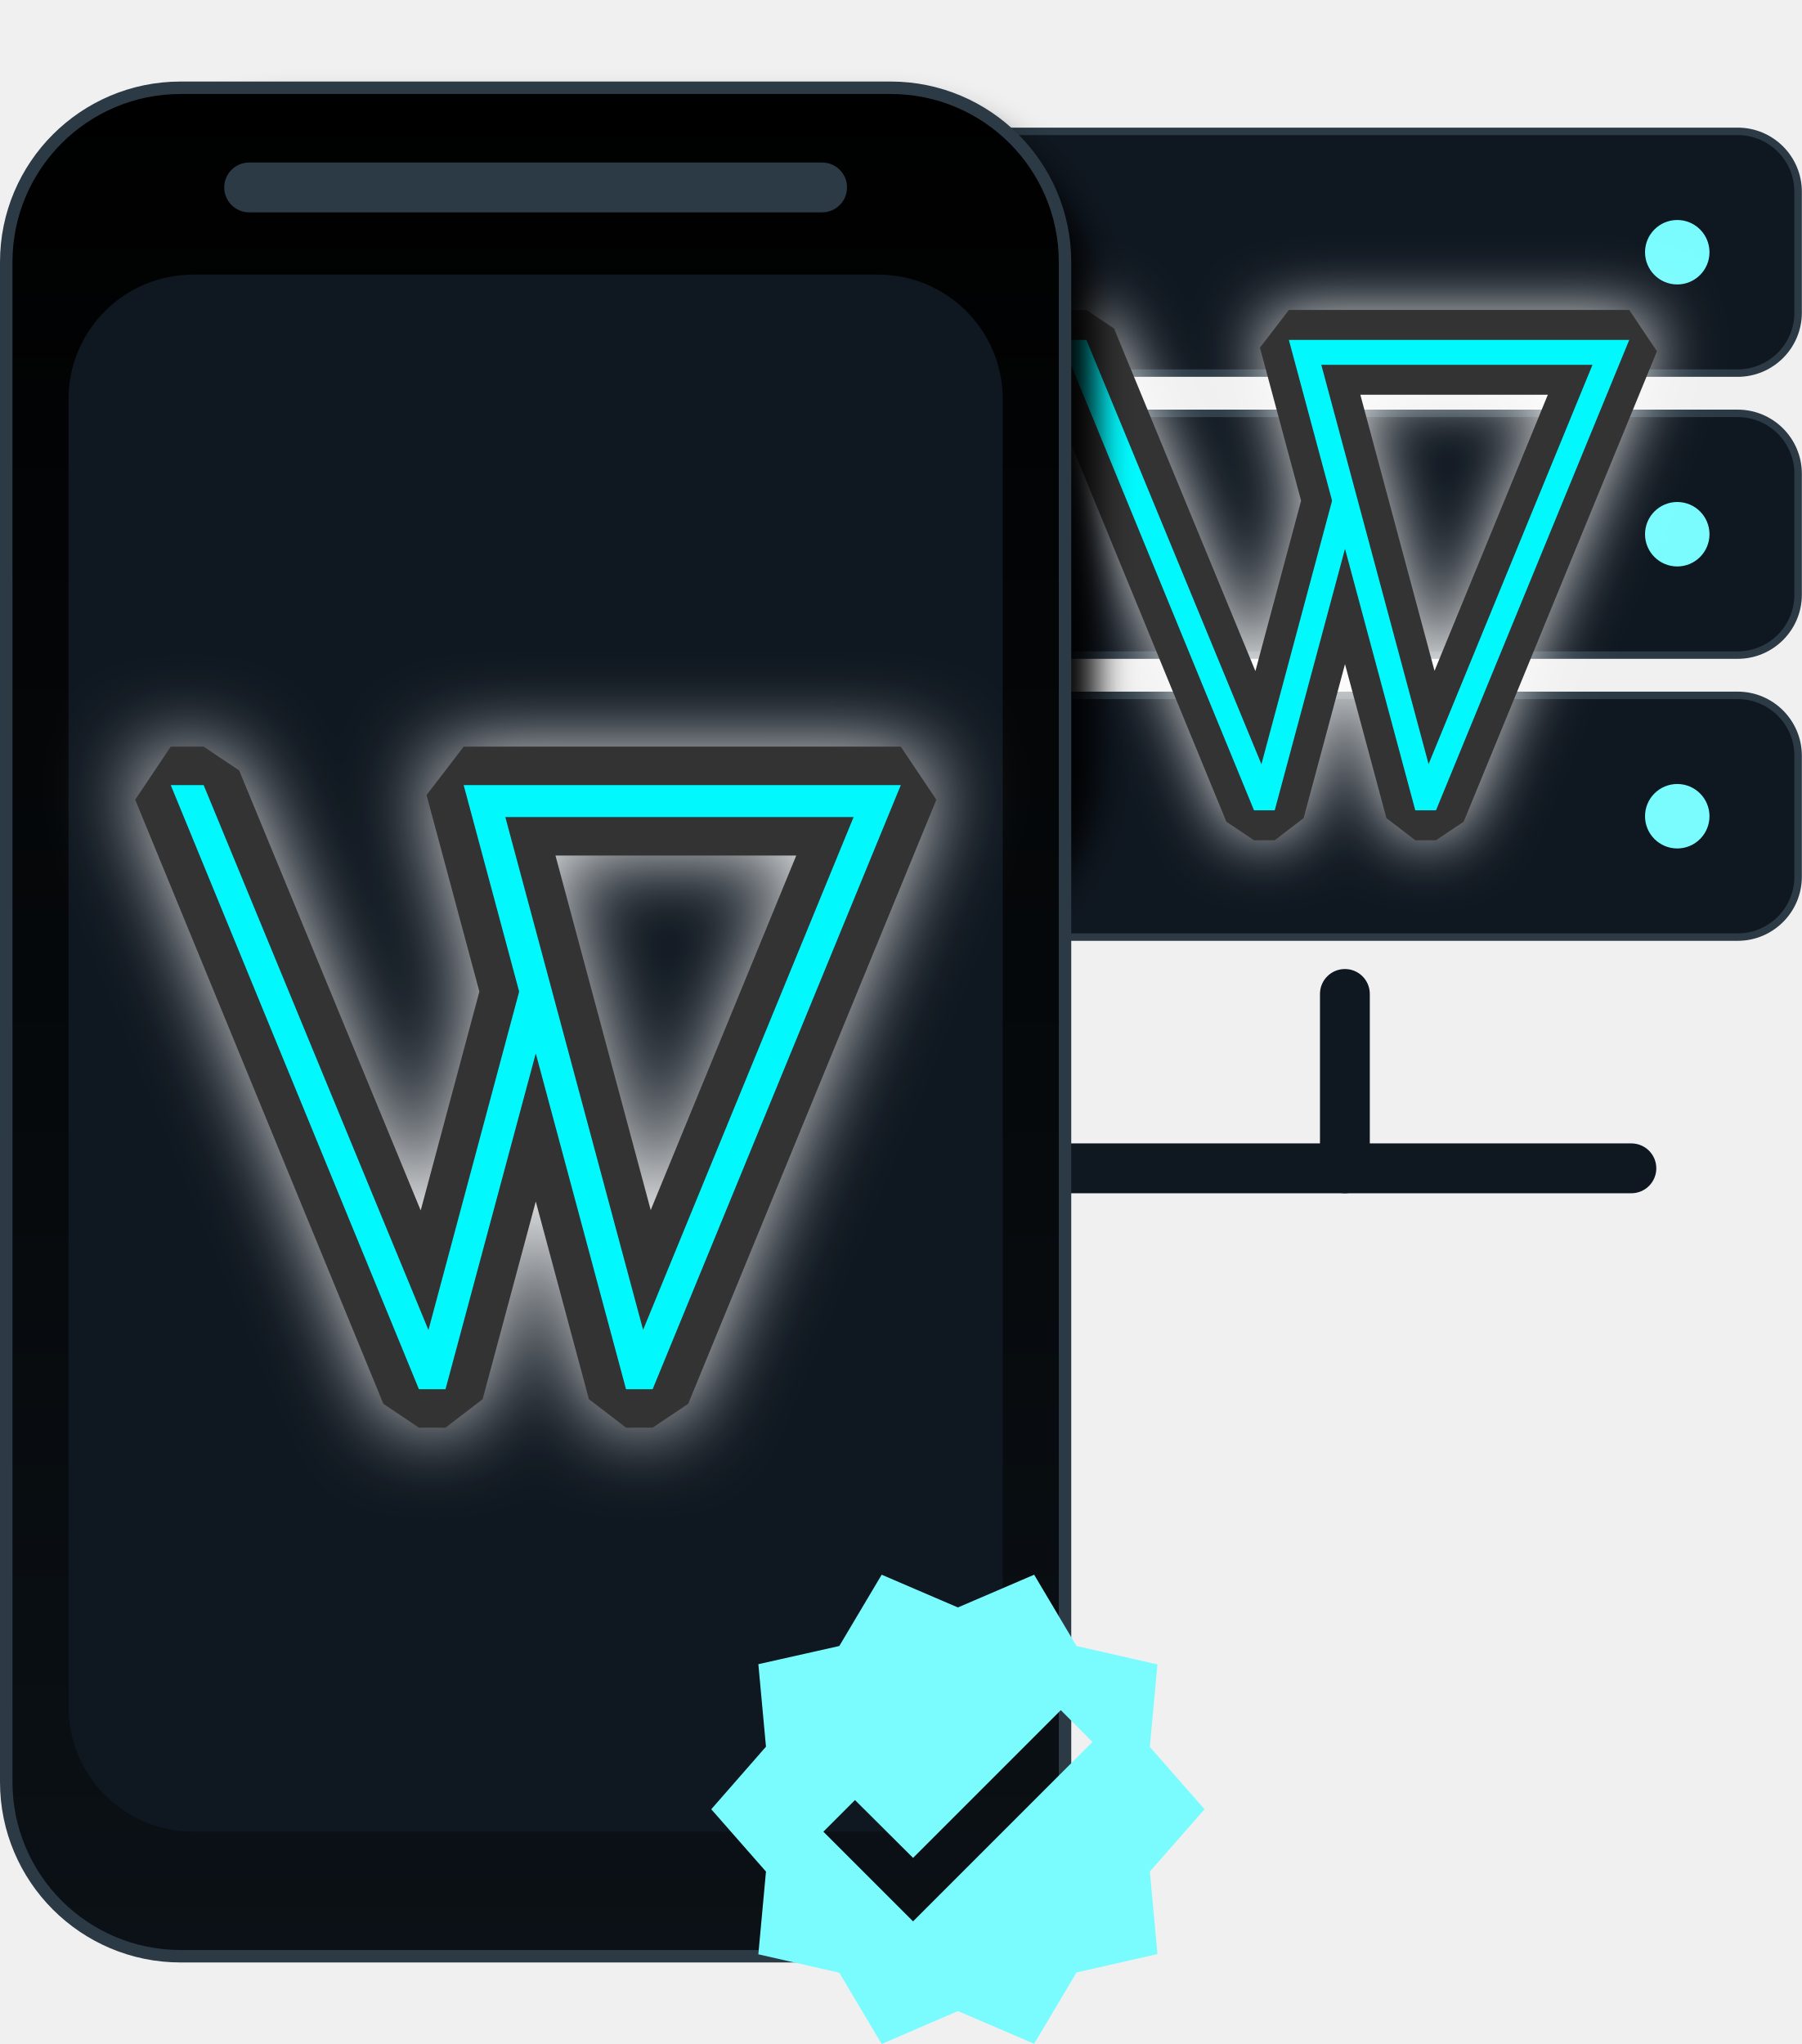
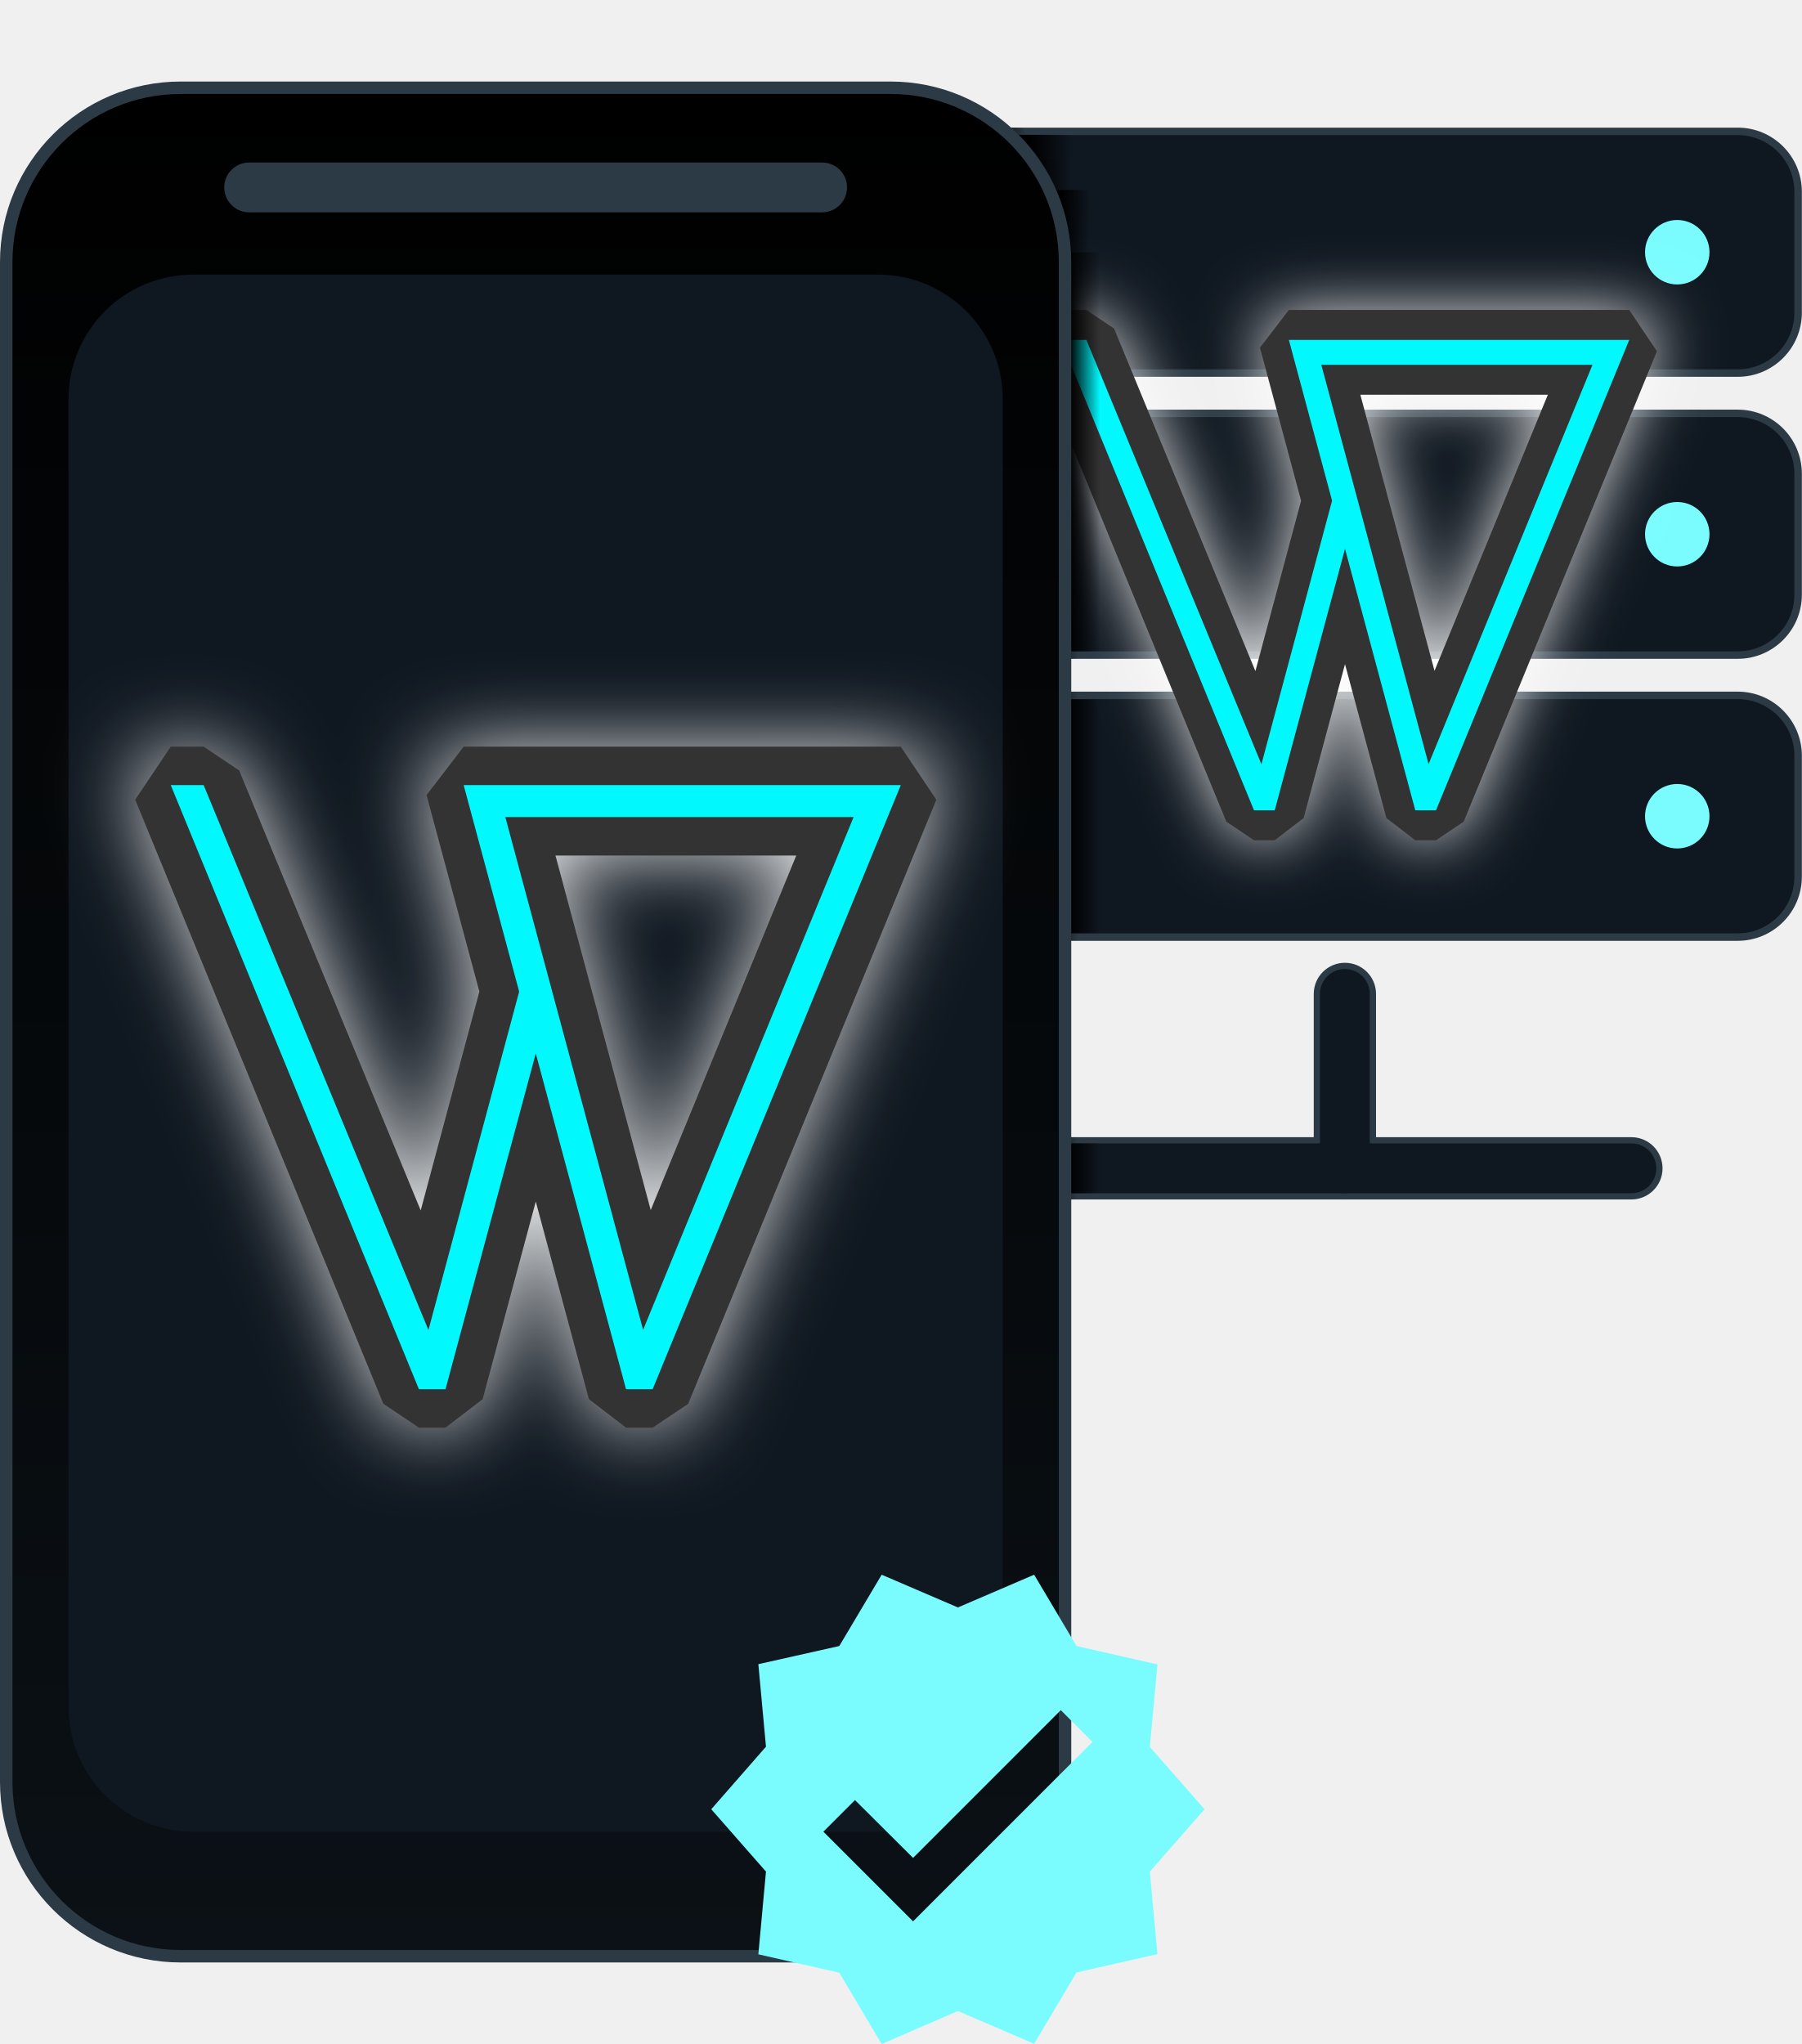
<svg xmlns="http://www.w3.org/2000/svg" xmlns:xlink="http://www.w3.org/1999/xlink" viewBox="0 0 289.303 328.184" role="img" aria-label="Warden Supreme hero" version="1.1" id="svg22" width="289.303" height="328.184" xml:space="preserve">
  <defs id="defs10">
+     <linearGradient id="linearGradient3">
+       <stop style="stop-color:#000000;stop-opacity:1;" offset="0" id="stop11" />
+       <stop style="stop-color:#000000;stop-opacity:0;" offset="1" id="stop12" />
+     </linearGradient>
    <linearGradient id="linearGradient26" x1="0" y1="0" x2="1" y2="1">
      <stop offset="0" stop-color="#3bc6ff" id="stop25" style="stop-color:#ffffff;stop-opacity:1;" />
      <stop offset="1" stop-color="#5f7bff" id="stop26" style="stop-color:#ffffff;stop-opacity:1;" />
    </linearGradient>
    <linearGradient id="bgGlow" x1="190.482" y1="58.787" x2="507.093" y2="520.615" gradientTransform="matrix(1.183216,0,0,0.8451542,-225.3819,-49.68413)" gradientUnits="userSpaceOnUse">
      <stop offset="0" stop-color="#00a9d9" stop-opacity="0.25" id="stop1" />
      <stop offset="1" stop-color="#5b2dff" stop-opacity="0.15" id="stop2" />
    </linearGradient>
    <linearGradient id="cardBlue" x1="56.191" y1="172.541" x2="242.956" y2="359.305" gradientTransform="matrix(1.236851,0,0,0.8085046,35.61812,70.60003)" gradientUnits="userSpaceOnUse">
      <stop offset="0" stop-color="#0c4a64" id="stop3" />
      <stop offset="1" stop-color="#0a2432" id="stop4" />
    </linearGradient>
    <linearGradient id="cardPurple" x1="0" y1="0" x2="1" y2="1">
      <stop offset="0" stop-color="#3a2b6a" id="stop5" />
      <stop offset="1" stop-color="#1a1238" id="stop6" />
    </linearGradient>
    <linearGradient id="phone" x1="329.943" y1="67.166" x2="329.943" y2="295.078" gradientTransform="matrix(0.7546764,0,0,1.325071,-249,-89)" gradientUnits="userSpaceOnUse">
      <stop offset="0" stop-color="#18222a" id="stop7" style="stop-color:#000000;stop-opacity:1;" />
      <stop offset="1" stop-color="#0b1116" id="stop8" />
    </linearGradient>
    <linearGradient id="shield" x1="0" y1="0" x2="1" y2="1">
      <stop offset="0" stop-color="#3bc6ff" id="stop9" />
      <stop offset="1" stop-color="#5f7bff" id="stop10" />
    </linearGradient>
    <linearGradient xlink:href="#phone" id="linearGradient41" gradientUnits="userSpaceOnUse" gradientTransform="matrix(0.7546764,0,0,1.325071,-249,-75.90801)" x1="329.943" y1="67.166" x2="329.943" y2="295.078" />
    <filter style="color-interpolation-filters:sRGB" id="filter81" x="-0.207" y="-0.26" width="1.415" height="1.52">
      <feGaussianBlur stdDeviation="0.218" id="feGaussianBlur81" />
    </filter>
    <filter style="color-interpolation-filters:sRGB" id="filter47" x="-0.185" y="-0.223" width="1.369" height="1.446">
      <feGaussianBlur stdDeviation="0.281" id="feGaussianBlur47" />
    </filter>
-     <filter style="color-interpolation-filters:sRGB" id="filter18" x="-0.078" y="-0.094" width="1.157" height="1.188">
-       <feGaussianBlur stdDeviation="2.896" id="feGaussianBlur18" />
-     </filter>
-     <linearGradient xlink:href="#phone" id="linearGradient18" gradientUnits="userSpaceOnUse" gradientTransform="matrix(0.7546764,0,0,1.325071,-249,-75.90801)" x1="328.088" y1="67.166" x2="329.943" y2="295.078" />
+     <linearGradient xlink:href="#linearGradient3" id="linearGradient12" x1="151.745" y1="187.585" x2="156.655" y2="187.585" gradientUnits="userSpaceOnUse" gradientTransform="matrix(1,0,0,0.1675338,20,156.1585)" />
+     <linearGradient xlink:href="#linearGradient3" id="linearGradient13" gradientUnits="userSpaceOnUse" x1="151.745" y1="187.585" x2="156.655" y2="187.585" gradientTransform="matrix(1,0,0,0.7861228,20,-16.41191)" />
+     <linearGradient xlink:href="#linearGradient3" id="linearGradient14" gradientUnits="userSpaceOnUse" gradientTransform="matrix(1.030347,0,0,0.11781,10.88518,0.5798218)" x1="149.872" y1="187.585" x2="156.655" y2="187.585" />
+     <linearGradient xlink:href="#linearGradient3" id="linearGradient15" gradientUnits="userSpaceOnUse" gradientTransform="matrix(1,0,0,1.341645,20,-179.1431)" x1="151.745" y1="187.585" x2="156.655" y2="187.585" />
+     <linearGradient xlink:href="#linearGradient3" id="linearGradient17" gradientUnits="userSpaceOnUse" gradientTransform="matrix(1,0,0,0.2094173,18.77328,-3.791544)" x1="151.745" y1="187.585" x2="156.219" y2="187.597" />
+     <linearGradient xlink:href="#linearGradient3" id="linearGradient18" gradientUnits="userSpaceOnUse" gradientTransform="matrix(0.8103284,0,0,0.1046071,45.13408,8.371734)" x1="149.607" y1="187.585" x2="156.655" y2="187.585" />
+     <linearGradient xlink:href="#linearGradient3" id="linearGradient22" gradientUnits="userSpaceOnUse" gradientTransform="matrix(1.030347,0,0,0.1047087,3.211586,1.770747)" x1="151.745" y1="187.585" x2="156.655" y2="187.585" />
+     <linearGradient xlink:href="#linearGradient3" id="linearGradient23" gradientUnits="userSpaceOnUse" gradientTransform="matrix(1.089576,0,0,0.02552485,2.407321,100.3839)" x1="151.745" y1="187.585" x2="156.655" y2="187.585" />
+     <linearGradient xlink:href="#linearGradient3" id="linearGradient24" gradientUnits="userSpaceOnUse" gradientTransform="matrix(1.089576,0,0,0.02552485,2.407321,106.8863)" x1="151.745" y1="187.585" x2="156.655" y2="187.585" />
+     <linearGradient xlink:href="#linearGradient3" id="linearGradient25" gradientUnits="userSpaceOnUse" gradientTransform="matrix(1.089576,0,0,0.02552485,2.407321,145.6438)" x1="151.745" y1="187.585" x2="156.655" y2="187.585" />
+     <linearGradient xlink:href="#linearGradient3" id="linearGradient27" gradientUnits="userSpaceOnUse" gradientTransform="matrix(1.089576,0,0,0.02115276,2.310061,179.1224)" x1="151.745" y1="187.585" x2="156.655" y2="187.585" />
+     <linearGradient xlink:href="#linearGradient3" id="linearGradient28" gradientUnits="userSpaceOnUse" gradientTransform="matrix(1.089576,0,0,0.02115276,2.310061,188.1124)" x1="151.745" y1="187.585" x2="156.655" y2="187.585" />
  </defs>
  <g id="g18" transform="translate(-28,-18.90801)">
    <g id="policy-server" transform="matrix(-3.234152,0,0,3.234152,817.9968,-154.0491)" style="stroke-width:0.371;stroke-dasharray:none">
      <rect x="155" y="60" width="45" height="12" rx="3" fill="#0f1720" stroke="#2b3a45" stroke-width="1.5" id="rect-policy-1" style="stroke-width:0.371;stroke-dasharray:none" />
      <rect x="155" y="74" width="45" height="12" rx="3" fill="#0f1720" stroke="#2b3a45" stroke-width="1.5" id="rect-policy-2" style="stroke-width:0.371;stroke-dasharray:none" />
      <rect x="155" y="88" width="45" height="12" rx="3" fill="#0f1720" stroke="#2b3a45" stroke-width="1.5" id="rect-policy-3" style="stroke-width:0.371;stroke-dasharray:none" />
      <circle cx="161" cy="66" r="1.6" fill="#7afcfe" id="circle-policy-1" style="stroke-width:0.371;stroke-dasharray:none" />
      <circle cx="161" cy="80" r="1.6" fill="#7afcfe" id="circle-policy-2" style="stroke-width:0.371;stroke-dasharray:none" />
      <circle cx="161" cy="94" r="1.6" fill="#7afcfe" id="circle-policy-3" style="stroke-width:0.371;stroke-dasharray:none" />
    </g>
    <g id="g16" transform="translate(13.41548,9.493374)">
+       <rect x="180.519" y="193" width="100" height="8" rx="4" fill="#2b3a45" id="rect2" style="fill:#0f1720;fill-opacity:1;stroke:#2b3a45;stroke-opacity:1;stroke-width:2;stroke-dasharray:none" />
+       <rect x="-201" y="226.519" width="36" height="8" rx="4" fill="#2b3a45" id="rect3" transform="rotate(-90)" style="fill:#0f1720;fill-opacity:1;stroke:#2b3a45;stroke-opacity:1;stroke-width:2;stroke-dasharray:none" />
      <rect x="180.519" y="193" width="100" height="8" rx="4" fill="#2b3a45" id="rect15" style="fill:#0f1720;fill-opacity:1" />
      <rect x="-201" y="226.519" width="36" height="8" rx="4" fill="#2b3a45" id="rect16" transform="rotate(-90)" style="fill:#0f1720;fill-opacity:1" />
    </g>
    <g id="g11" transform="matrix(0.7787066,0,0,0.7787066,160.3017,-14.48556)">
      <g id="g6" transform="matrix(24.6878,0,0,24.6878,-4409.605,-71.92435)" style="fill:#ffffff;fill-opacity:1;stroke:#ffffff;stroke-width:0.405;stroke-dasharray:none;stroke-opacity:1;filter:url(#filter47)">
        <g id="g3" style="mix-blend-mode:normal;fill:#ffffff;fill-opacity:1;stroke:#ffffff;stroke-width:0.405;stroke-linecap:butt;stroke-linejoin:bevel;stroke-dasharray:none;stroke-opacity:1;filter:url(#filter81)" />
        <g id="g4" style="fill:#ffffff;fill-opacity:1;stroke:#ffffff;stroke-width:0.405;stroke-linecap:butt;stroke-linejoin:bevel;stroke-dasharray:none;stroke-opacity:1">
          <path style="font-size:5.644px;font-family:'Major Mono Display';-inkscape-font-specification:'Major Mono Display';letter-spacing:0px;fill:#ffffff;fill-opacity:1;stroke:#ffffff;stroke-width:0.405;stroke-linecap:butt;stroke-linejoin:bevel;stroke-dasharray:none;stroke-opacity:1" d="m 182.858,8.832 -0.361,-1.343 h 2.843 l -1.614,3.929 h -0.173 l -0.587,-2.184 -0.587,2.184 h -0.173 l -1.614,-3.929 h 0.214 l 1.462,3.544 z m 2.175,-1.135 h -2.265 l 0.305,1.135 0.591,2.2 z" id="path3" aria-label="WARden&#10;" />
        </g>
        <g id="g5" style="fill:#ffffff;fill-opacity:1;stroke:#ffffff;stroke-width:0.405;stroke-dasharray:none;stroke-opacity:1">
          <path style="font-size:5.644px;font-family:'Major Mono Display';-inkscape-font-specification:'Major Mono Display';letter-spacing:0px;fill:#ffffff;fill-opacity:1;stroke:#ffffff;stroke-width:0.405;stroke-linecap:round;stroke-linejoin:round;stroke-dasharray:none;stroke-opacity:1" d="m 182.858,8.832 -0.361,-1.343 h 2.843 l -1.614,3.929 h -0.173 l -0.587,-2.184 -0.587,2.184 h -0.173 l -1.614,-3.929 h 0.214 l 1.462,3.544 z m 2.175,-1.135 h -2.265 l 0.305,1.135 0.591,2.2 z" id="path4" aria-label="WARden&#10;" />
        </g>
      </g>
      <g id="g10" transform="matrix(24.6878,0,0,24.6878,-4409.605,-71.92435)">
        <g id="g7" style="mix-blend-mode:normal;fill:#cccccc;fill-opacity:1;stroke:#cccccc;stroke-width:1;stroke-linecap:butt;stroke-linejoin:bevel;stroke-dasharray:none;stroke-opacity:1;filter:url(#filter81)" />
        <g id="g8" style="stroke:#333333;stroke-width:0.5;stroke-linecap:butt;stroke-linejoin:bevel;stroke-dasharray:none;stroke-opacity:1">
          <path style="font-size:5.644px;font-family:'Major Mono Display';-inkscape-font-specification:'Major Mono Display';letter-spacing:0px;fill:#01f9fe;fill-opacity:1;stroke:#333333;stroke-width:0.5;stroke-linecap:butt;stroke-linejoin:bevel;stroke-dasharray:none;stroke-opacity:1" d="m 182.858,8.832 -0.361,-1.343 h 2.843 l -1.614,3.929 h -0.173 l -0.587,-2.184 -0.587,2.184 h -0.173 l -1.614,-3.929 h 0.214 l 1.462,3.544 z m 2.175,-1.135 h -2.265 l 0.305,1.135 0.591,2.2 z" id="path7" aria-label="WARden&#10;" />
        </g>
        <g id="g9">
          <path style="font-size:5.644px;font-family:'Major Mono Display';-inkscape-font-specification:'Major Mono Display';letter-spacing:0px;fill:#01f9fe;fill-opacity:1;stroke-width:4;stroke-linecap:round;stroke-linejoin:round" d="m 182.858,8.832 -0.361,-1.343 h 2.843 l -1.614,3.929 h -0.173 l -0.587,-2.184 -0.587,2.184 h -0.173 l -1.614,-3.929 h 0.214 l 1.462,3.544 z m 2.175,-1.135 h -2.265 l 0.305,1.135 0.591,2.2 z" id="path8" aria-label="WARden&#10;" />
        </g>
      </g>
    </g>
  </g>
-   <rect x="18.6" y="23.092" width="152.4" height="127.366" rx="28" fill="url(#phone)" stroke="#2b3a45" stroke-width="2" id="rect18" style="fill:url(#linearGradient18);stroke:#000000;stroke-width:10;stroke-dasharray:none;stroke-opacity:1;filter:url(#filter18)" />
+   <rect x="162.611" y="21.644" width="9.683" height="3.848" rx="0" fill="url(#phone)" stroke="#2b3a45" stroke-width="2" id="rect13" style="mix-blend-mode:normal;fill:url(#linearGradient14);stroke:none;stroke-width:3.484;stroke-dasharray:none;stroke-opacity:1" />
+   <rect x="166.834" y="183.585" width="9.822" height="8" rx="0" fill="url(#phone)" stroke="#2b3a45" stroke-width="2" id="rect1" style="mix-blend-mode:normal;fill:url(#linearGradient12);stroke:none;stroke-width:4.093;stroke-dasharray:none;stroke-opacity:1" />
+   <rect x="166.834" y="112.284" width="9.822" height="37.539" rx="0" fill="url(#phone)" stroke="#2b3a45" stroke-width="2" id="rect12" style="mix-blend-mode:normal;fill:url(#linearGradient13);stroke:none;stroke-width:8.866;stroke-dasharray:none;stroke-opacity:1" />
+   <rect x="162.394" y="111.065" width="10.702" height="1.219" rx="0" fill="url(#phone)" stroke="#2b3a45" stroke-width="2" id="rect24" style="mix-blend-mode:normal;fill:url(#linearGradient24);stroke:none;stroke-width:1.668;stroke-dasharray:none;stroke-opacity:1" />
+   <rect x="166.834" y="40.497" width="9.822" height="64.066" rx="0" fill="url(#phone)" stroke="#2b3a45" stroke-width="2" id="rect14" style="mix-blend-mode:normal;fill:url(#linearGradient15);stroke:none;stroke-width:11.583;stroke-dasharray:none;stroke-opacity:1" />
+   <rect x="165.607" y="30.492" width="9.385" height="10.005" rx="0" fill="url(#phone)" stroke="#2b3a45" stroke-width="2" id="rect17" style="mix-blend-mode:normal;fill:url(#linearGradient17);stroke:none;stroke-width:4.576;stroke-dasharray:none;stroke-opacity:1" ry="0" />
+   <rect x="164.118" y="25.497" width="9.385" height="4.995" rx="0" fill="url(#phone)" stroke="#2b3a45" stroke-width="2" id="rect18" style="mix-blend-mode:normal;fill:url(#linearGradient18);stroke:none;stroke-width:2.911;stroke-dasharray:none;stroke-opacity:1" />
+   <rect x="154.938" y="20.492" width="9.683" height="3.42" rx="0" fill="url(#phone)" stroke="#2b3a45" stroke-width="2" id="rect22" style="mix-blend-mode:normal;fill:url(#linearGradient22);stroke:none;stroke-width:3.285;stroke-dasharray:none;stroke-opacity:1" />
+   <rect x="162.394" y="104.563" width="10.702" height="1.219" rx="0" fill="url(#phone)" stroke="#2b3a45" stroke-width="2" id="rect23" style="mix-blend-mode:normal;fill:url(#linearGradient23);stroke:none;stroke-width:1.668;stroke-dasharray:none;stroke-opacity:1" />
+   <rect x="162.394" y="149.822" width="10.702" height="1.219" rx="0" fill="url(#phone)" stroke="#2b3a45" stroke-width="2" id="rect25" style="mix-blend-mode:normal;fill:url(#linearGradient25);stroke:none;stroke-width:1.668;stroke-dasharray:none;stroke-opacity:1" />
+   <rect x="162.297" y="182.585" width="10.702" height="1.01" rx="0" fill="url(#phone)" stroke="#2b3a45" stroke-width="2" id="rect26" style="mix-blend-mode:normal;fill:url(#linearGradient27);stroke:none;stroke-width:1.518;stroke-dasharray:none;stroke-opacity:1" />
+   <rect x="162.297" y="191.575" width="10.702" height="1.01" rx="0" fill="url(#phone)" stroke="#2b3a45" stroke-width="2" id="rect27" style="mix-blend-mode:normal;fill:url(#linearGradient28);stroke:none;stroke-width:1.518;stroke-dasharray:none;stroke-opacity:1" />
  <rect x="1" y="14.092" width="170" height="300" rx="28" fill="url(#phone)" stroke="#2b3a45" stroke-width="2" id="rect19" style="fill:url(#linearGradient41)" />
  <rect x="36" y="26.092" width="100" height="8" rx="4" fill="#2b3a45" id="rect20" />
  <rect x="11" y="44.092" width="150" height="250" rx="20" fill="#0f1720" id="rect21" />
  <g transform="matrix(3.6,0,0,3.6,110.6,247.292)" fill="#9fe6ff" id="g22">
    <path d="M 23,12 20.56,9.22 20.9,5.54 17.29,4.72 15.4,1.54 12,3 8.6,1.54 6.71,4.72 3.1,5.53 3.44,9.21 1,12 3.44,14.78 3.1,18.47 6.71,19.29 8.6,22.47 12,21 l 3.4,1.46 1.89,-3.18 3.61,-0.82 -0.34,-3.68 z M 10,17 6,13 7.41,11.59 10,14.17 16.59,7.58 18,9 Z" id="path22" style="fill:#7afcfe;fill-opacity:1" />
  </g>
  <g id="g2" transform="translate(-21.4,13.09199)">
    <g id="g47" transform="matrix(24.6878,0,0,24.6878,-4409.605,-71.92435)" style="fill:#ffffff;fill-opacity:1;stroke:#ffffff;stroke-width:0.405;stroke-dasharray:none;stroke-opacity:1;filter:url(#filter47)">
      <g id="g44" style="mix-blend-mode:normal;fill:#ffffff;fill-opacity:1;stroke:#ffffff;stroke-width:0.405;stroke-linecap:butt;stroke-linejoin:bevel;stroke-dasharray:none;stroke-opacity:1;filter:url(#filter81)" />
      <g id="g45" style="fill:#ffffff;fill-opacity:1;stroke:#ffffff;stroke-width:0.405;stroke-linecap:butt;stroke-linejoin:bevel;stroke-dasharray:none;stroke-opacity:1">
        <path style="font-size:5.644px;font-family:'Major Mono Display';-inkscape-font-specification:'Major Mono Display';letter-spacing:0px;fill:#ffffff;fill-opacity:1;stroke:#ffffff;stroke-width:0.405;stroke-linecap:butt;stroke-linejoin:bevel;stroke-dasharray:none;stroke-opacity:1" d="m 182.858,8.832 -0.361,-1.343 h 2.843 l -1.614,3.929 h -0.173 l -0.587,-2.184 -0.587,2.184 h -0.173 l -1.614,-3.929 h 0.214 l 1.462,3.544 z m 2.175,-1.135 h -2.265 l 0.305,1.135 0.591,2.2 z" id="path44" aria-label="WARden&#10;" />
      </g>
      <g id="g46" style="fill:#ffffff;fill-opacity:1;stroke:#ffffff;stroke-width:0.405;stroke-dasharray:none;stroke-opacity:1">
        <path style="font-size:5.644px;font-family:'Major Mono Display';-inkscape-font-specification:'Major Mono Display';letter-spacing:0px;fill:#ffffff;fill-opacity:1;stroke:#ffffff;stroke-width:0.405;stroke-linecap:round;stroke-linejoin:round;stroke-dasharray:none;stroke-opacity:1" d="m 182.858,8.832 -0.361,-1.343 h 2.843 l -1.614,3.929 h -0.173 l -0.587,-2.184 -0.587,2.184 h -0.173 l -1.614,-3.929 h 0.214 l 1.462,3.544 z m 2.175,-1.135 h -2.265 l 0.305,1.135 0.591,2.2 z" id="path45" aria-label="WARden&#10;" />
      </g>
    </g>
    <g id="g1" transform="matrix(24.6878,0,0,24.6878,-4409.605,-71.92435)">
      <g id="g81" style="mix-blend-mode:normal;fill:#cccccc;fill-opacity:1;stroke:#cccccc;stroke-width:1;stroke-linecap:butt;stroke-linejoin:bevel;stroke-dasharray:none;stroke-opacity:1;filter:url(#filter81)" />
      <g id="g78" style="stroke:#333333;stroke-width:0.5;stroke-linecap:butt;stroke-linejoin:bevel;stroke-dasharray:none;stroke-opacity:1">
        <path style="font-size:5.644px;font-family:'Major Mono Display';-inkscape-font-specification:'Major Mono Display';letter-spacing:0px;fill:#01f9fe;fill-opacity:1;stroke:#333333;stroke-width:0.5;stroke-linecap:butt;stroke-linejoin:bevel;stroke-dasharray:none;stroke-opacity:1" d="m 182.858,8.832 -0.361,-1.343 h 2.843 l -1.614,3.929 h -0.173 l -0.587,-2.184 -0.587,2.184 h -0.173 l -1.614,-3.929 h 0.214 l 1.462,3.544 z m 2.175,-1.135 h -2.265 l 0.305,1.135 0.591,2.2 z" id="path76" aria-label="WARden&#10;" />
      </g>
      <g id="g76">
        <path style="font-size:5.644px;font-family:'Major Mono Display';-inkscape-font-specification:'Major Mono Display';letter-spacing:0px;fill:#01f9fe;fill-opacity:1;stroke-width:4;stroke-linecap:round;stroke-linejoin:round" d="m 182.858,8.832 -0.361,-1.343 h 2.843 l -1.614,3.929 h -0.173 l -0.587,-2.184 -0.587,2.184 h -0.173 l -1.614,-3.929 h 0.214 l 1.462,3.544 z m 2.175,-1.135 h -2.265 l 0.305,1.135 0.591,2.2 z" id="path69" aria-label="WARden&#10;" />
      </g>
    </g>
  </g>
</svg>
